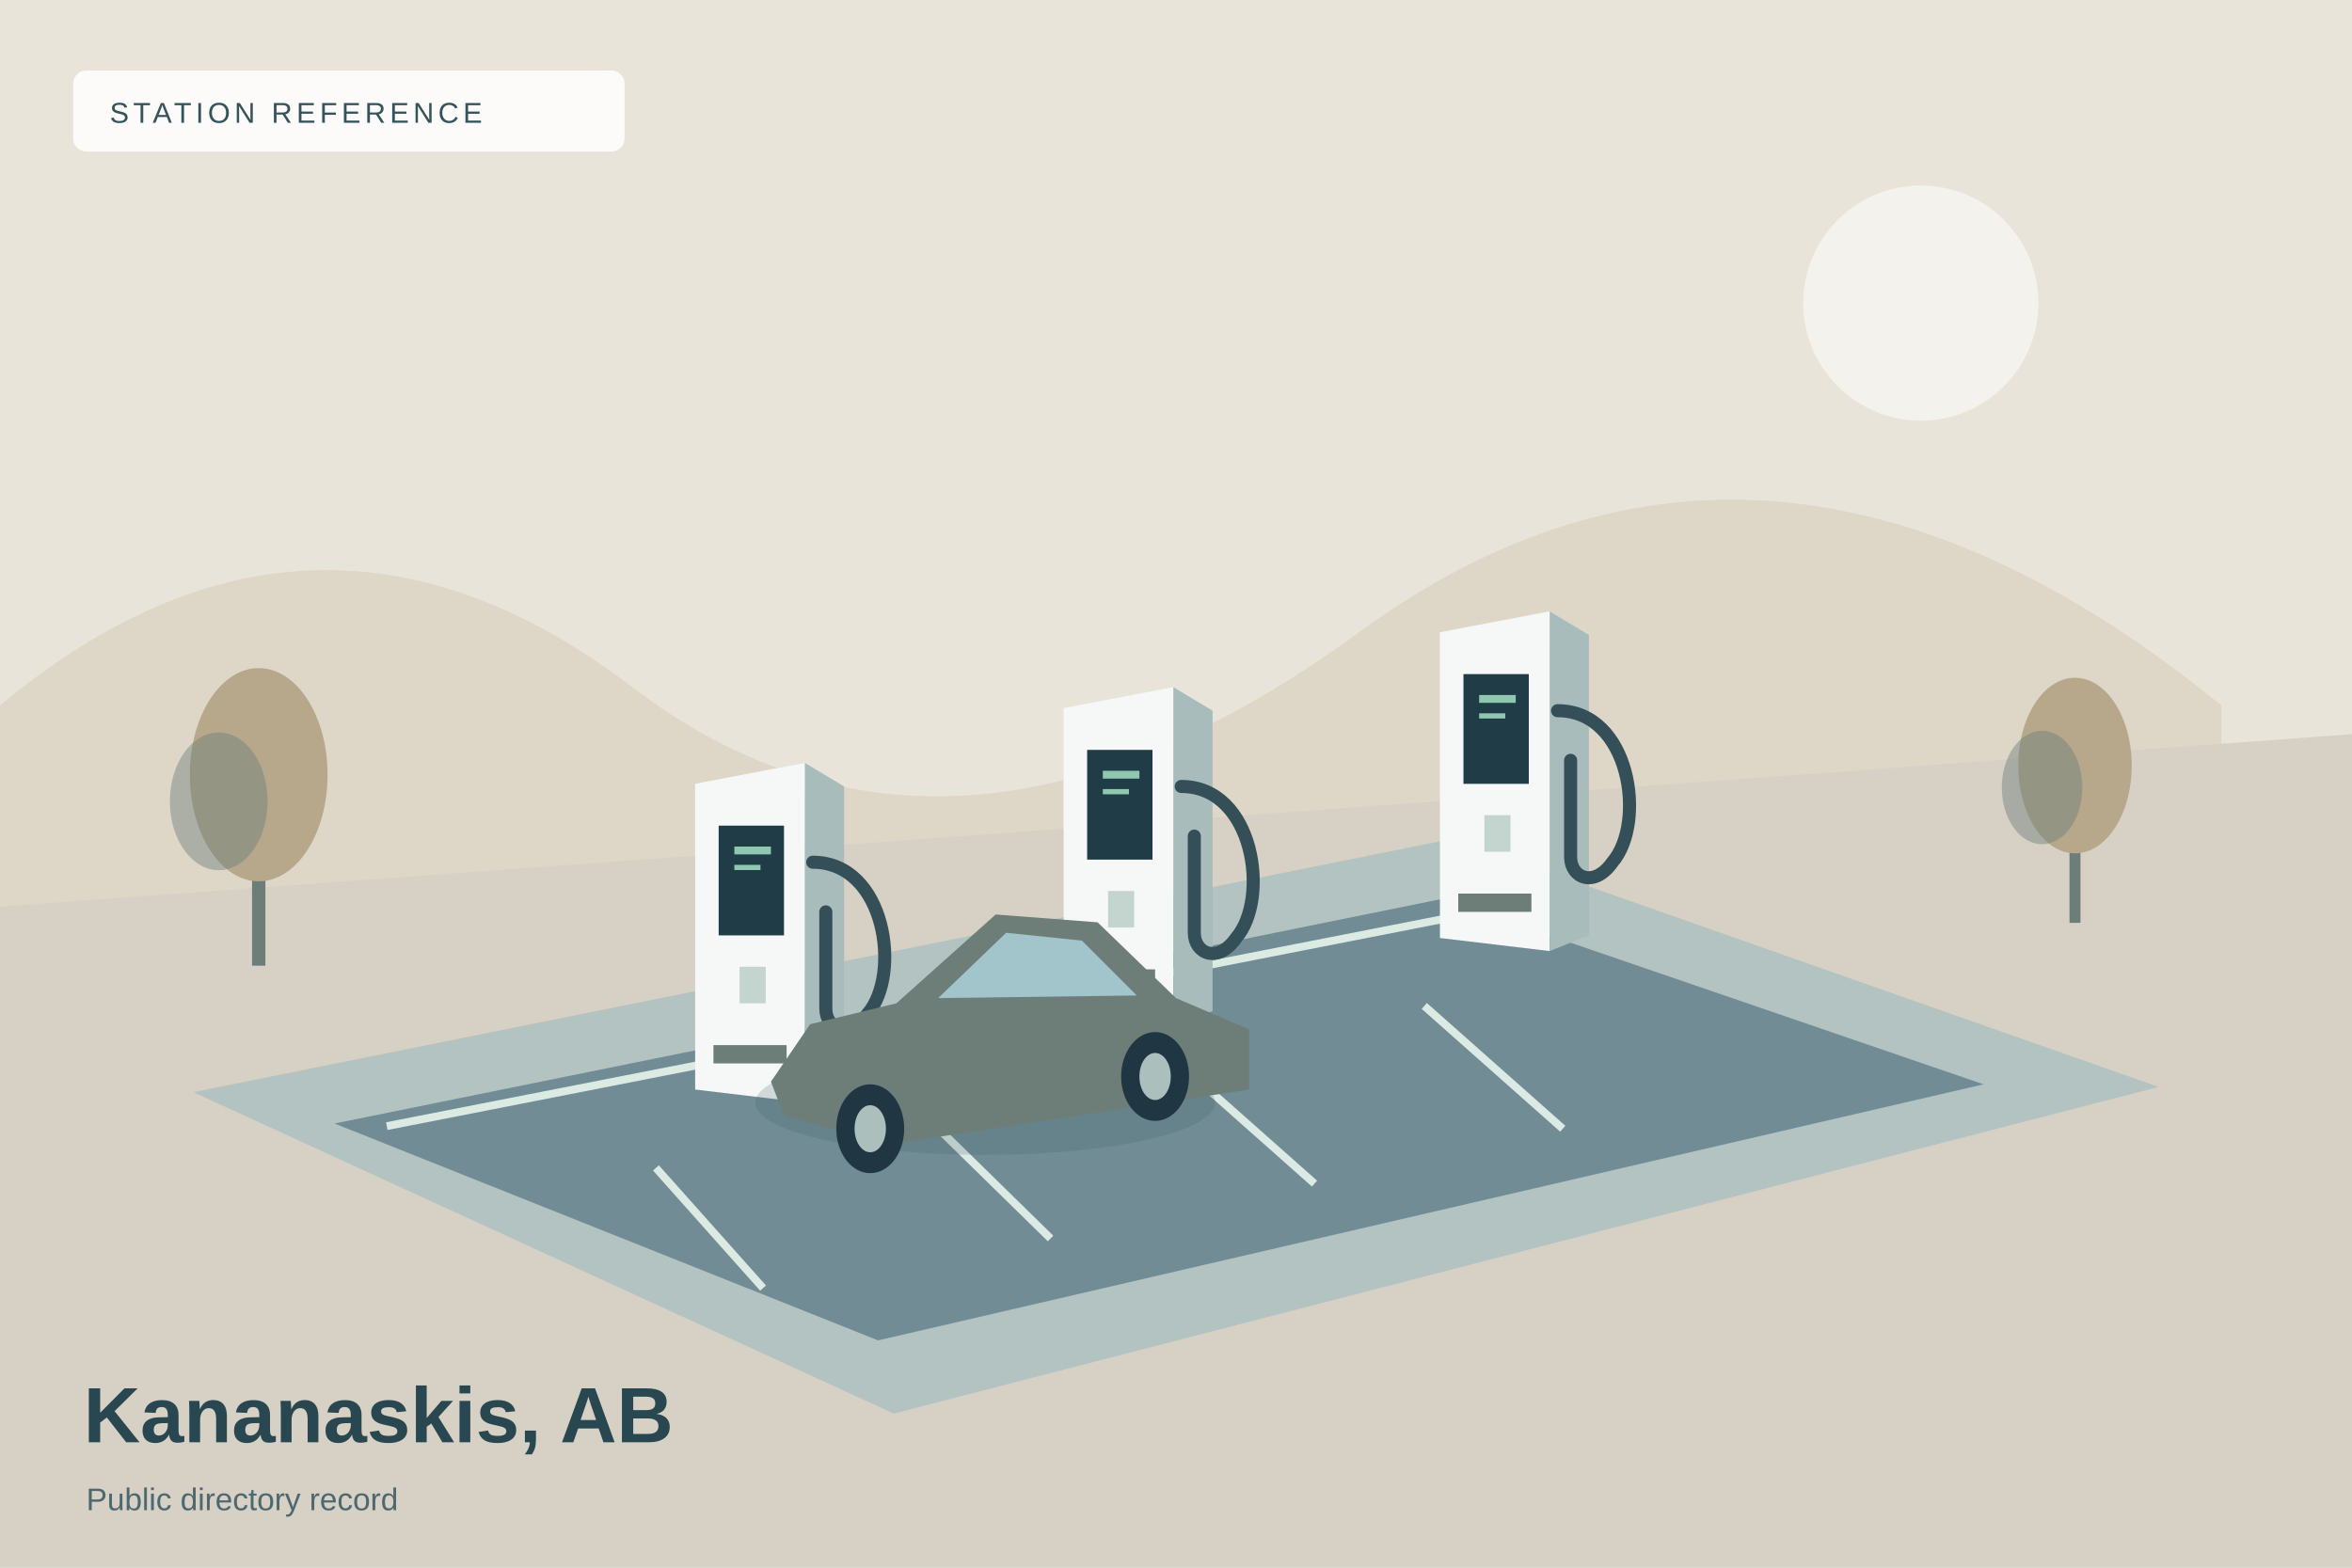
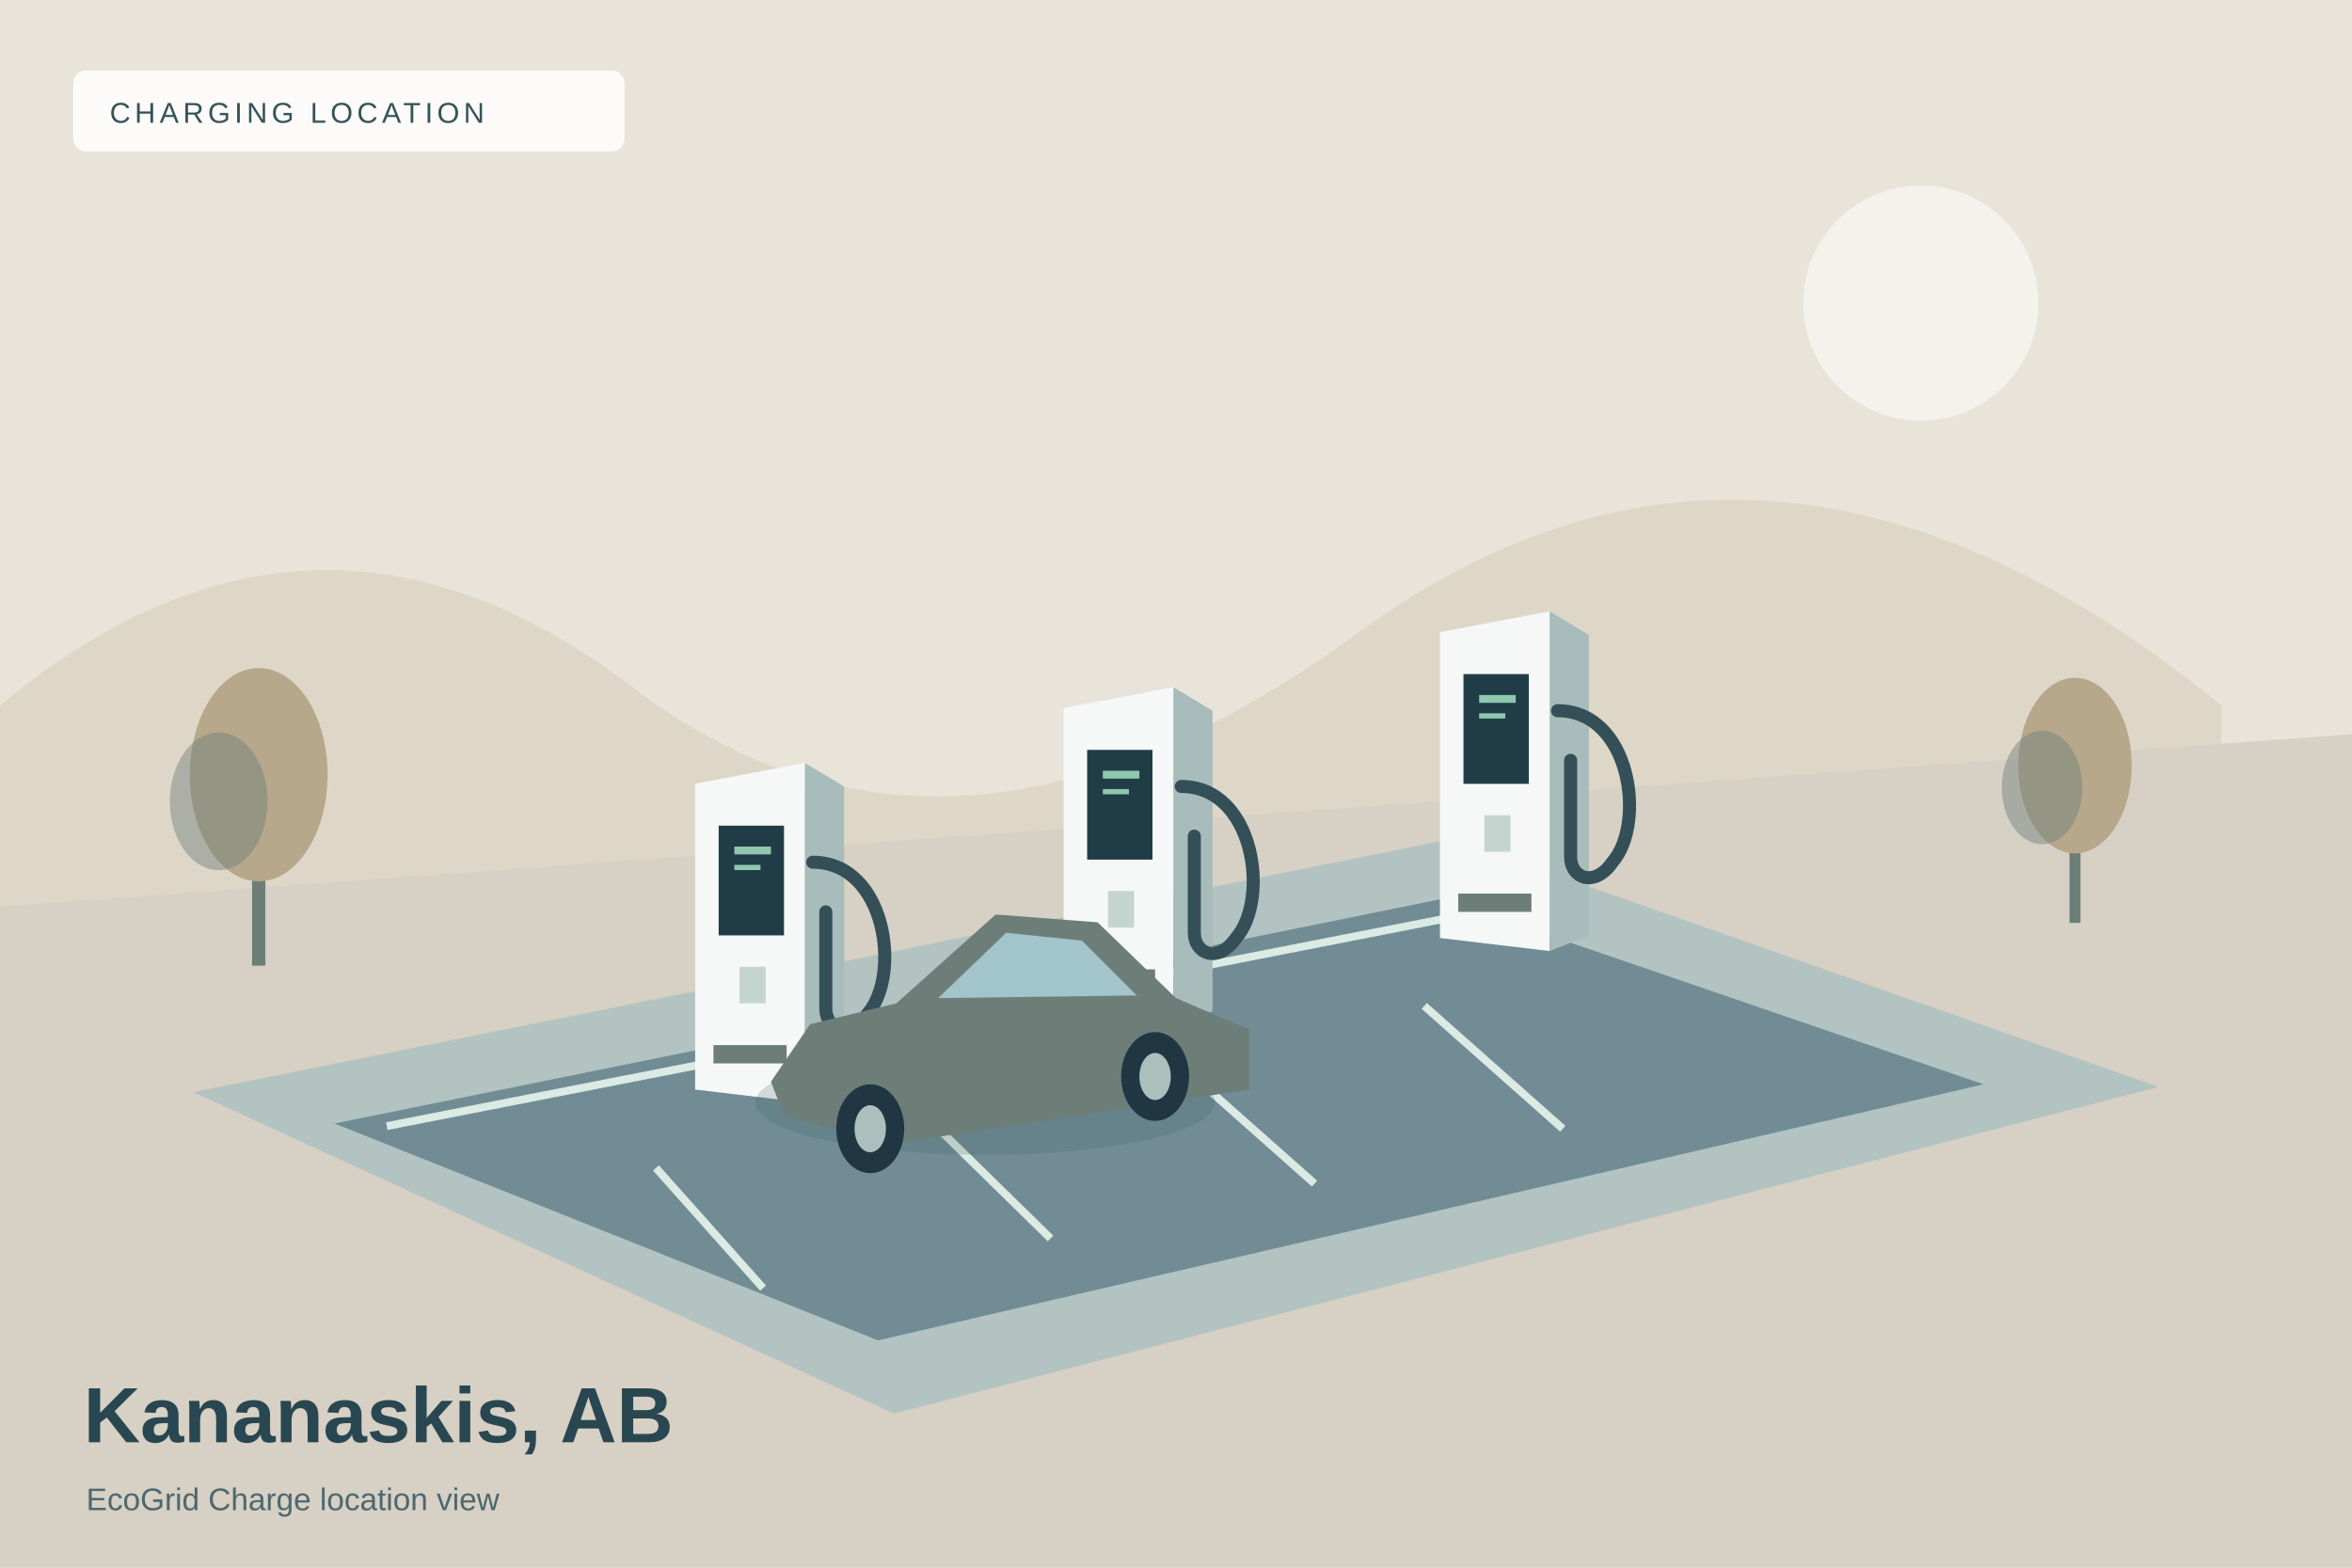
- <svg xmlns="http://www.w3.org/2000/svg" viewBox="0 0 900 600" role="img" aria-label="Station reference for Kananaskis, AB">
+ <svg xmlns="http://www.w3.org/2000/svg" viewBox="0 0 900 600" role="img" aria-label="Charging location in Kananaskis, AB">
  <rect width="900" height="600" fill="#e9e4d9" />
  <circle cx="735" cy="116" r="45" fill="#fff" opacity=".5" />
  <path d="M0 270Q120 170 242 263T520 242T850 270V370H0Z" fill="#b7a78b" opacity=".22" />
  <path d="M0 347 900 281v319H0Z" fill="#d7d0c4" />
  <path d="m74 418 482-97 270 95-484 125Z" fill="#a9bfc0" opacity=".8" />
  <path d="m128 430 424-86 207 71-423 98z" fill="#718c95" />
  <path d="m148 431 408-80m-305 96 41 46m61-67 49 48m48-68 53 47m42-68 53 47" fill="none" stroke="#e8f4ec" stroke-width="3" opacity=".9" />
  <g transform="translate(99 305) scale(0.85)">
    <path d="M0 0v76" stroke="#6d7e79" stroke-width="6" />
    <ellipse cx="0" cy="-10" rx="31" ry="48" fill="#b7a78b" />
    <ellipse cx="-18" cy="2" rx="22" ry="31" fill="#6d7e79" opacity=".45" />
  </g>
  <g transform="translate(794 300) scale(0.7)">
    <path d="M0 0v76" stroke="#6d7e79" stroke-width="6" />
    <ellipse cx="0" cy="-10" rx="31" ry="48" fill="#b7a78b" />
    <ellipse cx="-18" cy="2" rx="22" ry="31" fill="#6d7e79" opacity=".45" />
  </g>
  <g transform="translate(266 300)">
    <path d="m0 0 42-8 15 9-42 9z" fill="#dce7e7" />
    <path d="M0 0v117l42 5V-8Z" fill="#f5f8f7" />
    <path d="m42-8 15 9v115l-15 6z" fill="#a8bcbb" />
    <path d="M9 16h25v42H9z" fill="#203d47" />
    <path d="M15 24h14v3H15zm0 7h10v2H15z" fill="#8fc7b1" />
    <path d="M7 100h28v7H7z" fill="#6d7e79" />
    <path d="M45 30c28 0 34 43 21 58-7 10-16 6-16-2V49" fill="none" stroke="#344f58" stroke-width="5" stroke-linecap="round" />
    <path d="M17 70h10v14H17z" fill="#c4d5d0" />
  </g>
  <g transform="translate(407 271)">
    <path d="m0 0 42-8 15 9-42 9z" fill="#dce7e7" />
    <path d="M0 0v117l42 5V-8Z" fill="#f5f8f7" />
    <path d="m42-8 15 9v115l-15 6z" fill="#a8bcbb" />
    <path d="M9 16h25v42H9z" fill="#203d47" />
    <path d="M15 24h14v3H15zm0 7h10v2H15z" fill="#8fc7b1" />
    <path d="M7 100h28v7H7z" fill="#6d7e79" />
    <path d="M45 30c28 0 34 43 21 58-7 10-16 6-16-2V49" fill="none" stroke="#344f58" stroke-width="5" stroke-linecap="round" />
    <path d="M17 70h10v14H17z" fill="#c4d5d0" />
  </g>
  <g transform="translate(551 242)">
    <path d="m0 0 42-8 15 9-42 9z" fill="#dce7e7" />
    <path d="M0 0v117l42 5V-8Z" fill="#f5f8f7" />
    <path d="m42-8 15 9v115l-15 6z" fill="#a8bcbb" />
    <path d="M9 16h25v42H9z" fill="#203d47" />
    <path d="M15 24h14v3H15zm0 7h10v2H15z" fill="#8fc7b1" />
    <path d="M7 100h28v7H7z" fill="#6d7e79" />
    <path d="M45 30c28 0 34 43 21 58-7 10-16 6-16-2V49" fill="none" stroke="#344f58" stroke-width="5" stroke-linecap="round" />
    <path d="M17 70h10v14H17z" fill="#c4d5d0" />
  </g>
  <g transform="translate(377 412)">
    <ellipse cx="0" cy="10" rx="88" ry="20" fill="#3b5963" opacity=".2" />
    <path d="m-82 2 15-22 33-8 38-34 39 3 30 29 28 12v23l-138 21-40-11z" fill="#6d7e79" />
    <path d="m-18-30 26-25 29 3 21 21z" fill="#a2c4cb" />
    <ellipse cx="-44" cy="20" rx="13" ry="17" fill="#203743" />
    <ellipse cx="65" cy="0" rx="13" ry="17" fill="#203743" />
    <ellipse cx="-44" cy="20" rx="6" ry="9" fill="#abbfbd" />
    <ellipse cx="65" cy="0" rx="6" ry="9" fill="#abbfbd" />
  </g>
  <rect x="28" y="27" width="211" height="31" rx="5" fill="#fff" opacity=".85" />
-   <text x="42" y="47" fill="#35535a" font-size="11" font-family="Arial,sans-serif" letter-spacing="1.6">STATION REFERENCE</text>
+   <text x="42" y="47" fill="#35535a" font-size="11" font-family="Arial,sans-serif" letter-spacing="1.6">CHARGING LOCATION</text>
  <text x="32" y="552" fill="#294750" font-size="30" font-family="Arial,sans-serif" font-weight="600">Kananaskis, AB</text>
-   <text x="33" y="578" fill="#4d686f" font-size="12" font-family="Arial,sans-serif">Public directory record</text>
+   <text x="33" y="578" fill="#4d686f" font-size="12" font-family="Arial,sans-serif">EcoGrid Charge location view</text>
</svg>
